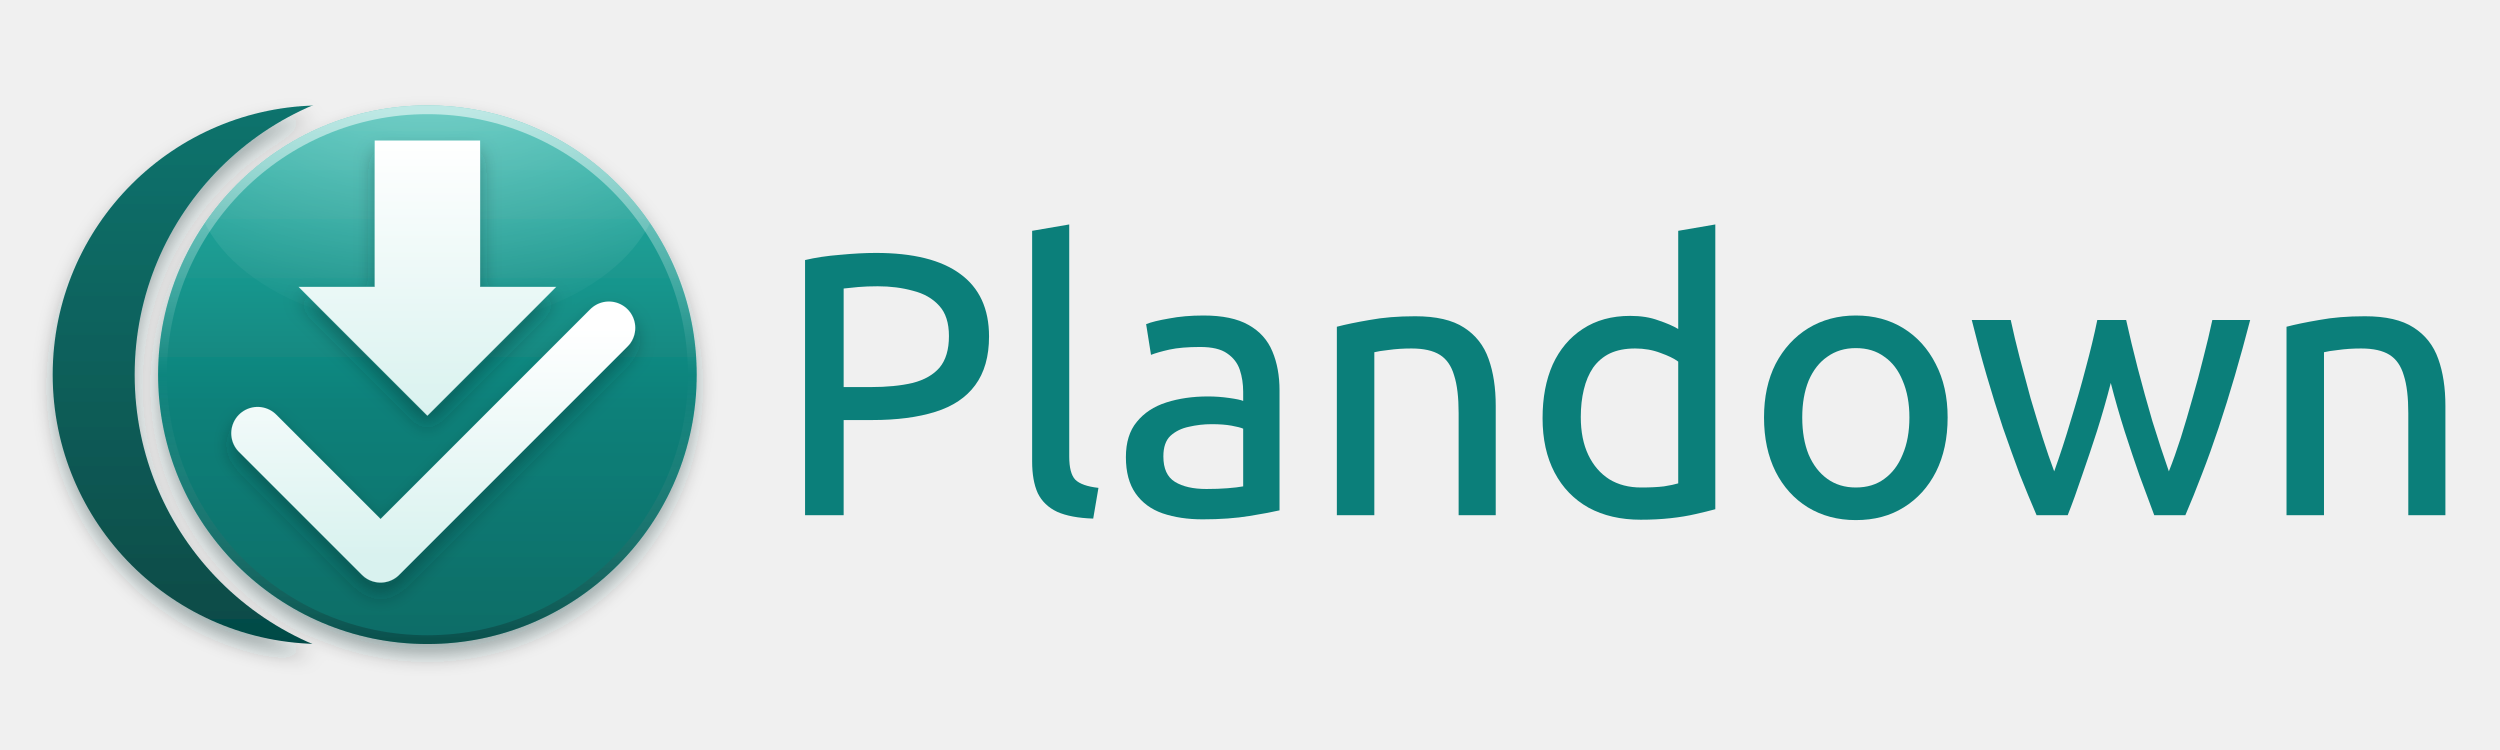
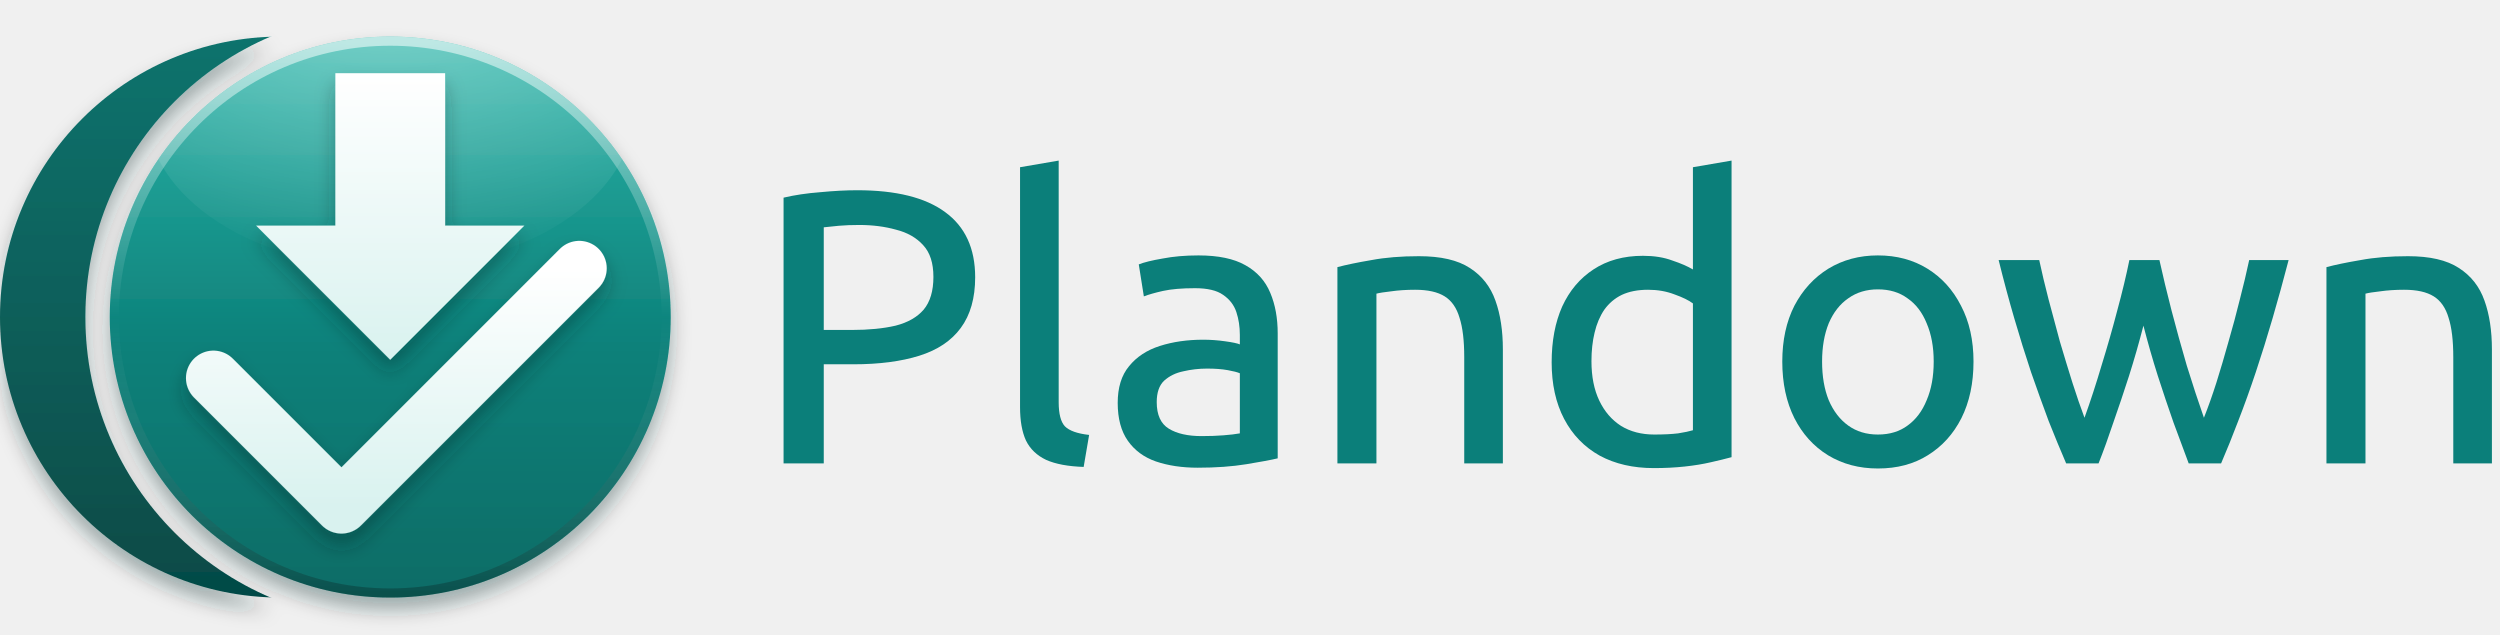
- <svg xmlns="http://www.w3.org/2000/svg" viewBox="0 0 427 128">
+ <svg xmlns="http://www.w3.org/2000/svg" viewBox="0 0 410 104">
  <style>.t{fill:#0b7f7a}@media (prefers-color-scheme:dark){.t{fill:#4cc2b8}}</style>
  <defs>
    <linearGradient id="back" x1="0" y1="0" x2="0" y2="1">
      <stop offset="0" stop-color="#11736d" />
      <stop offset="1" stop-color="#064a46" />
    </linearGradient>
    <linearGradient id="front" x1="0" y1="0" x2="0" y2="1">
      <stop offset="0" stop-color="#2bb5a9" />
      <stop offset=".55" stop-color="#0d817a" />
      <stop offset="1" stop-color="#0a6c66" />
    </linearGradient>
    <radialGradient id="gloss" cx=".5" cy="0" r="1">
      <stop offset="0" stop-color="#fff" stop-opacity=".45" />
      <stop offset="1" stop-color="#fff" stop-opacity="0" />
    </radialGradient>
    <linearGradient id="rim" x1="0" y1="0" x2="0" y2="1">
      <stop offset="0" stop-color="#fff" stop-opacity=".55" />
      <stop offset=".5" stop-color="#fff" stop-opacity="0" />
      <stop offset="1" stop-color="#000" stop-opacity=".25" />
    </linearGradient>
    <linearGradient id="glyph" x1="0" y1="0" x2="0" y2="1">
      <stop offset="0" stop-color="#fff" />
      <stop offset="1" stop-color="#d9f2ef" />
    </linearGradient>
    <filter id="drop" x="-20%" y="-20%" width="140%" height="150%">
      <feGaussianBlur in="SourceAlpha" stdDeviation="1.6" />
      <feOffset dy="2" result="s" />
      <feFlood flood-color="#032a28" flood-opacity=".35" />
      <feComposite in2="s" operator="in" />
      <feMerge>
        <feMergeNode />
        <feMergeNode in="SourceGraphic" />
      </feMerge>
    </filter>
    <clipPath id="face">
      <circle cx="73" cy="64" r="46" />
    </clipPath>
    <mask id="cut">
      <rect width="128" height="128" fill="#fff" />
      <circle cx="73" cy="64" r="50" />
    </mask>
  </defs>
-   <g filter="url(#drop)">
-     <circle cx="55" cy="64" r="46" fill="url(#back)" mask="url(#cut)" />
-     <circle cx="73" cy="64" r="46" fill="url(#front)" />
-   </g>
-   <ellipse cx="73" cy="30" rx="40" ry="26" fill="url(#gloss)" clip-path="url(#face)" />
-   <circle cx="73" cy="64" r="45.25" fill="none" stroke="url(#rim)" stroke-width="1.5" />
-   <g fill="url(#glyph)" filter="url(#drop)">
-     <path d="M44 74l21 21 39-39" fill="none" stroke="url(#glyph)" stroke-width="9" stroke-linecap="round" stroke-linejoin="round" />
-     <path d="M64 24h18v25h13l-22 22-22-22h13z" />
-   </g>
-   <g class="t" transform="translate(0 2)">
-     <path d="M 137.504,86 V 42.416 q 2.688,-0.64 6.016,-0.896 3.328,-0.32 6.08,-0.32 9.536,0 14.4,3.584 4.928,3.584 4.928,10.688 0,5.12 -2.368,8.32 -2.304,3.136 -6.784,4.544 -4.48,1.408 -10.816,1.408 h -4.864 V 86 Z m 6.592,-21.888 h 4.608 q 4.16,0 7.168,-0.704 3.008,-0.768 4.608,-2.624 1.6,-1.92 1.6,-5.376 0,-3.392 -1.664,-5.184 -1.664,-1.856 -4.48,-2.56 -2.752,-0.768 -6.016,-0.768 -1.856,0 -3.328,0.128 -1.472,0.128 -2.496,0.256 z" />
-     <path d="m 186.72,86.576 q -3.84,-0.128 -6.144,-1.152 -2.304,-1.088 -3.328,-3.2 -0.96,-2.112 -0.96,-5.44 v -39.36 l 6.336,-1.088 v 39.616 q 0,2.88 1.024,3.968 1.088,1.088 3.968,1.408 z" />
-     <path d="m 205.423,86.704 q -3.84,0 -6.848,-1.024 -2.944,-1.024 -4.608,-3.392 -1.664,-2.368 -1.664,-6.208 0,-3.776 1.856,-6.016 1.856,-2.304 5.056,-3.328 3.2,-1.024 7.104,-1.024 1.792,0 3.584,0.256 1.856,0.256 2.432,0.512 v -1.536 q 0,-2.048 -0.576,-3.776 -0.576,-1.728 -2.176,-2.816 -1.536,-1.088 -4.608,-1.088 -3.2,0 -5.248,0.448 -1.984,0.448 -3.136,0.896 l -0.832,-5.248 q 1.28,-0.512 3.904,-0.96 2.624,-0.512 5.888,-0.512 4.864,0 7.68,1.6 2.88,1.6 4.096,4.544 1.216,2.88 1.216,6.656 v 20.48 q -1.6,0.384 -5.12,0.96 -3.52,0.576 -8,0.576 z m 0.64,-5.184 q 1.984,0 3.584,-0.128 1.664,-0.128 2.688,-0.32 v -9.856 q -0.576,-0.256 -1.984,-0.512 -1.408,-0.256 -3.392,-0.256 -1.984,0 -3.904,0.448 -1.856,0.384 -3.136,1.536 -1.216,1.152 -1.216,3.52 0,3.136 1.984,4.352 1.984,1.216 5.376,1.216 z" />
-     <path d="M 228.335,86 V 53.808 q 2.176,-0.576 5.568,-1.152 3.392,-0.64 7.808,-0.64 5.376,0 8.32,1.92 3.008,1.92 4.224,5.376 1.216,3.392 1.216,8 V 86 h -6.336 V 68.592 q 0,-4.096 -0.768,-6.464 -0.704,-2.432 -2.432,-3.52 -1.728,-1.088 -4.864,-1.088 -2.112,0 -3.904,0.256 -1.728,0.192 -2.432,0.384 V 86 Z" />
-     <path d="m 280.239,86.768 q -5.12,0 -8.896,-2.048 -3.776,-2.112 -5.824,-6.016 -2.048,-3.904 -2.048,-9.28 0,-5.248 1.728,-9.152 1.792,-3.904 5.12,-6.08 3.392,-2.24 8.128,-2.24 2.752,0 4.8,0.768 2.112,0.704 3.392,1.472 V 37.424 l 6.336,-1.088 v 48.64 q -1.408,0.384 -3.392,0.832 -1.92,0.448 -4.288,0.704 -2.368,0.256 -5.056,0.256 z m 0.064,-5.504 q 2.304,0 3.904,-0.192 1.6,-0.256 2.432,-0.512 v -20.8 q -1.024,-0.768 -3.008,-1.472 -1.984,-0.768 -4.352,-0.768 -2.496,0 -4.288,0.832 -1.728,0.832 -2.88,2.432 -1.088,1.6 -1.6,3.776 -0.512,2.112 -0.512,4.672 0,3.776 1.28,6.464 1.28,2.688 3.584,4.16 2.304,1.408 5.44,1.408 z" />
-     <path d="m 316.975,86.832 q -4.608,0 -8.192,-2.176 -3.52,-2.176 -5.504,-6.08 -1.984,-3.968 -1.984,-9.28 0,-5.248 1.984,-9.152 2.048,-3.904 5.568,-6.08 3.584,-2.176 8.128,-2.176 4.608,0 8.128,2.176 3.52,2.176 5.504,6.08 2.048,3.904 2.048,9.152 0,5.312 -1.984,9.28 -1.984,3.904 -5.504,6.08 -3.456,2.176 -8.192,2.176 z m 0,-5.568 q 2.88,0 4.864,-1.472 2.048,-1.472 3.136,-4.16 1.152,-2.688 1.152,-6.336 0,-3.584 -1.152,-6.272 -1.088,-2.688 -3.136,-4.096 -1.984,-1.472 -4.864,-1.472 -2.816,0 -4.864,1.472 -2.048,1.408 -3.2,4.096 -1.088,2.688 -1.088,6.272 0,3.648 1.088,6.336 1.152,2.688 3.2,4.16 2.048,1.472 4.864,1.472 z" />
-     <path d="m 347.85,86 q -1.408,-3.264 -2.88,-6.976 -1.408,-3.776 -2.88,-8 -1.408,-4.224 -2.752,-8.832 -1.344,-4.608 -2.56,-9.536 h 6.656 q 0.64,3.008 1.536,6.464 0.896,3.392 1.856,6.912 1.024,3.456 2.048,6.72 1.024,3.2 1.984,5.76 1.472,-4.096 2.816,-8.64 1.408,-4.544 2.56,-8.96 1.216,-4.48 1.984,-8.256 h 4.928 q 0.832,3.776 1.984,8.256 1.152,4.416 2.496,9.024 1.408,4.544 2.816,8.576 1.024,-2.56 2.048,-5.76 1.024,-3.264 1.984,-6.72 1.024,-3.52 1.856,-6.912 0.896,-3.456 1.536,-6.464 h 6.464 q -1.28,4.928 -2.624,9.536 -1.344,4.608 -2.752,8.832 -1.408,4.224 -2.88,8 -1.408,3.712 -2.816,6.976 h -5.312 q -1.152,-3.072 -2.496,-6.72 -1.28,-3.648 -2.56,-7.616 -1.28,-4.032 -2.368,-8.256 -1.088,4.224 -2.368,8.256 -1.28,3.968 -2.56,7.616 -1.216,3.648 -2.432,6.72 z" />
-     <path d="M 390.538,86 V 53.808 q 2.176,-0.576 5.568,-1.152 3.392,-0.64 7.808,-0.64 5.376,0 8.32,1.92 3.008,1.92 4.224,5.376 1.216,3.392 1.216,8 V 86 h -6.336 V 68.592 q 0,-4.096 -0.768,-6.464 -0.704,-2.432 -2.432,-3.52 -1.728,-1.088 -4.864,-1.088 -2.112,0 -3.904,0.256 -1.728,0.192 -2.432,0.384 V 86 Z" />
+   <g transform="translate(-9 -12)">
+     <g filter="url(#drop)">
+       <circle cx="55" cy="64" r="46" fill="url(#back)" mask="url(#cut)" />
+       <circle cx="73" cy="64" r="46" fill="url(#front)" />
+     </g>
+     <ellipse cx="73" cy="30" rx="40" ry="26" fill="url(#gloss)" clip-path="url(#face)" />
+     <circle cx="73" cy="64" r="45.25" fill="none" stroke="url(#rim)" stroke-width="1.5" />
+     <g fill="url(#glyph)" filter="url(#drop)">
+       <path d="M44 74l21 21 39-39" fill="none" stroke="url(#glyph)" stroke-width="9" stroke-linecap="round" stroke-linejoin="round" />
+       <path d="M64 24h18v25h13l-22 22-22-22h13z" />
+     </g>
+     <g class="t" transform="translate(0 2)">
+       <path d="M 137.504,86 V 42.416 q 2.688,-0.64 6.016,-0.896 3.328,-0.32 6.08,-0.32 9.536,0 14.4,3.584 4.928,3.584 4.928,10.688 0,5.12 -2.368,8.32 -2.304,3.136 -6.784,4.544 -4.48,1.408 -10.816,1.408 h -4.864 V 86 Z m 6.592,-21.888 h 4.608 q 4.16,0 7.168,-0.704 3.008,-0.768 4.608,-2.624 1.6,-1.92 1.6,-5.376 0,-3.392 -1.664,-5.184 -1.664,-1.856 -4.48,-2.56 -2.752,-0.768 -6.016,-0.768 -1.856,0 -3.328,0.128 -1.472,0.128 -2.496,0.256 z" />
+       <path d="m 186.72,86.576 q -3.84,-0.128 -6.144,-1.152 -2.304,-1.088 -3.328,-3.2 -0.96,-2.112 -0.96,-5.44 v -39.36 l 6.336,-1.088 v 39.616 q 0,2.88 1.024,3.968 1.088,1.088 3.968,1.408 z" />
+       <path d="m 205.423,86.704 q -3.84,0 -6.848,-1.024 -2.944,-1.024 -4.608,-3.392 -1.664,-2.368 -1.664,-6.208 0,-3.776 1.856,-6.016 1.856,-2.304 5.056,-3.328 3.2,-1.024 7.104,-1.024 1.792,0 3.584,0.256 1.856,0.256 2.432,0.512 v -1.536 q 0,-2.048 -0.576,-3.776 -0.576,-1.728 -2.176,-2.816 -1.536,-1.088 -4.608,-1.088 -3.2,0 -5.248,0.448 -1.984,0.448 -3.136,0.896 l -0.832,-5.248 q 1.28,-0.512 3.904,-0.96 2.624,-0.512 5.888,-0.512 4.864,0 7.68,1.6 2.88,1.6 4.096,4.544 1.216,2.88 1.216,6.656 v 20.48 q -1.6,0.384 -5.12,0.96 -3.52,0.576 -8,0.576 z m 0.64,-5.184 q 1.984,0 3.584,-0.128 1.664,-0.128 2.688,-0.32 v -9.856 q -0.576,-0.256 -1.984,-0.512 -1.408,-0.256 -3.392,-0.256 -1.984,0 -3.904,0.448 -1.856,0.384 -3.136,1.536 -1.216,1.152 -1.216,3.52 0,3.136 1.984,4.352 1.984,1.216 5.376,1.216 z" />
+       <path d="M 228.335,86 V 53.808 q 2.176,-0.576 5.568,-1.152 3.392,-0.64 7.808,-0.64 5.376,0 8.32,1.92 3.008,1.92 4.224,5.376 1.216,3.392 1.216,8 V 86 h -6.336 V 68.592 q 0,-4.096 -0.768,-6.464 -0.704,-2.432 -2.432,-3.52 -1.728,-1.088 -4.864,-1.088 -2.112,0 -3.904,0.256 -1.728,0.192 -2.432,0.384 V 86 Z" />
+       <path d="m 280.239,86.768 q -5.12,0 -8.896,-2.048 -3.776,-2.112 -5.824,-6.016 -2.048,-3.904 -2.048,-9.28 0,-5.248 1.728,-9.152 1.792,-3.904 5.12,-6.08 3.392,-2.24 8.128,-2.24 2.752,0 4.8,0.768 2.112,0.704 3.392,1.472 V 37.424 l 6.336,-1.088 v 48.64 q -1.408,0.384 -3.392,0.832 -1.92,0.448 -4.288,0.704 -2.368,0.256 -5.056,0.256 z m 0.064,-5.504 q 2.304,0 3.904,-0.192 1.6,-0.256 2.432,-0.512 v -20.8 q -1.024,-0.768 -3.008,-1.472 -1.984,-0.768 -4.352,-0.768 -2.496,0 -4.288,0.832 -1.728,0.832 -2.88,2.432 -1.088,1.6 -1.6,3.776 -0.512,2.112 -0.512,4.672 0,3.776 1.28,6.464 1.28,2.688 3.584,4.16 2.304,1.408 5.44,1.408 z" />
+       <path d="m 316.975,86.832 q -4.608,0 -8.192,-2.176 -3.52,-2.176 -5.504,-6.08 -1.984,-3.968 -1.984,-9.28 0,-5.248 1.984,-9.152 2.048,-3.904 5.568,-6.08 3.584,-2.176 8.128,-2.176 4.608,0 8.128,2.176 3.52,2.176 5.504,6.08 2.048,3.904 2.048,9.152 0,5.312 -1.984,9.28 -1.984,3.904 -5.504,6.08 -3.456,2.176 -8.192,2.176 z m 0,-5.568 q 2.88,0 4.864,-1.472 2.048,-1.472 3.136,-4.16 1.152,-2.688 1.152,-6.336 0,-3.584 -1.152,-6.272 -1.088,-2.688 -3.136,-4.096 -1.984,-1.472 -4.864,-1.472 -2.816,0 -4.864,1.472 -2.048,1.408 -3.2,4.096 -1.088,2.688 -1.088,6.272 0,3.648 1.088,6.336 1.152,2.688 3.2,4.16 2.048,1.472 4.864,1.472 z" />
+       <path d="m 347.85,86 q -1.408,-3.264 -2.88,-6.976 -1.408,-3.776 -2.88,-8 -1.408,-4.224 -2.752,-8.832 -1.344,-4.608 -2.56,-9.536 h 6.656 q 0.64,3.008 1.536,6.464 0.896,3.392 1.856,6.912 1.024,3.456 2.048,6.72 1.024,3.2 1.984,5.76 1.472,-4.096 2.816,-8.64 1.408,-4.544 2.56,-8.96 1.216,-4.48 1.984,-8.256 h 4.928 q 0.832,3.776 1.984,8.256 1.152,4.416 2.496,9.024 1.408,4.544 2.816,8.576 1.024,-2.56 2.048,-5.76 1.024,-3.264 1.984,-6.72 1.024,-3.52 1.856,-6.912 0.896,-3.456 1.536,-6.464 h 6.464 q -1.28,4.928 -2.624,9.536 -1.344,4.608 -2.752,8.832 -1.408,4.224 -2.88,8 -1.408,3.712 -2.816,6.976 h -5.312 q -1.152,-3.072 -2.496,-6.72 -1.28,-3.648 -2.56,-7.616 -1.28,-4.032 -2.368,-8.256 -1.088,4.224 -2.368,8.256 -1.28,3.968 -2.56,7.616 -1.216,3.648 -2.432,6.72 z" />
+       <path d="M 390.538,86 V 53.808 q 2.176,-0.576 5.568,-1.152 3.392,-0.64 7.808,-0.64 5.376,0 8.32,1.92 3.008,1.92 4.224,5.376 1.216,3.392 1.216,8 V 86 h -6.336 V 68.592 q 0,-4.096 -0.768,-6.464 -0.704,-2.432 -2.432,-3.52 -1.728,-1.088 -4.864,-1.088 -2.112,0 -3.904,0.256 -1.728,0.192 -2.432,0.384 V 86 Z" />
+     </g>
  </g>
</svg>
